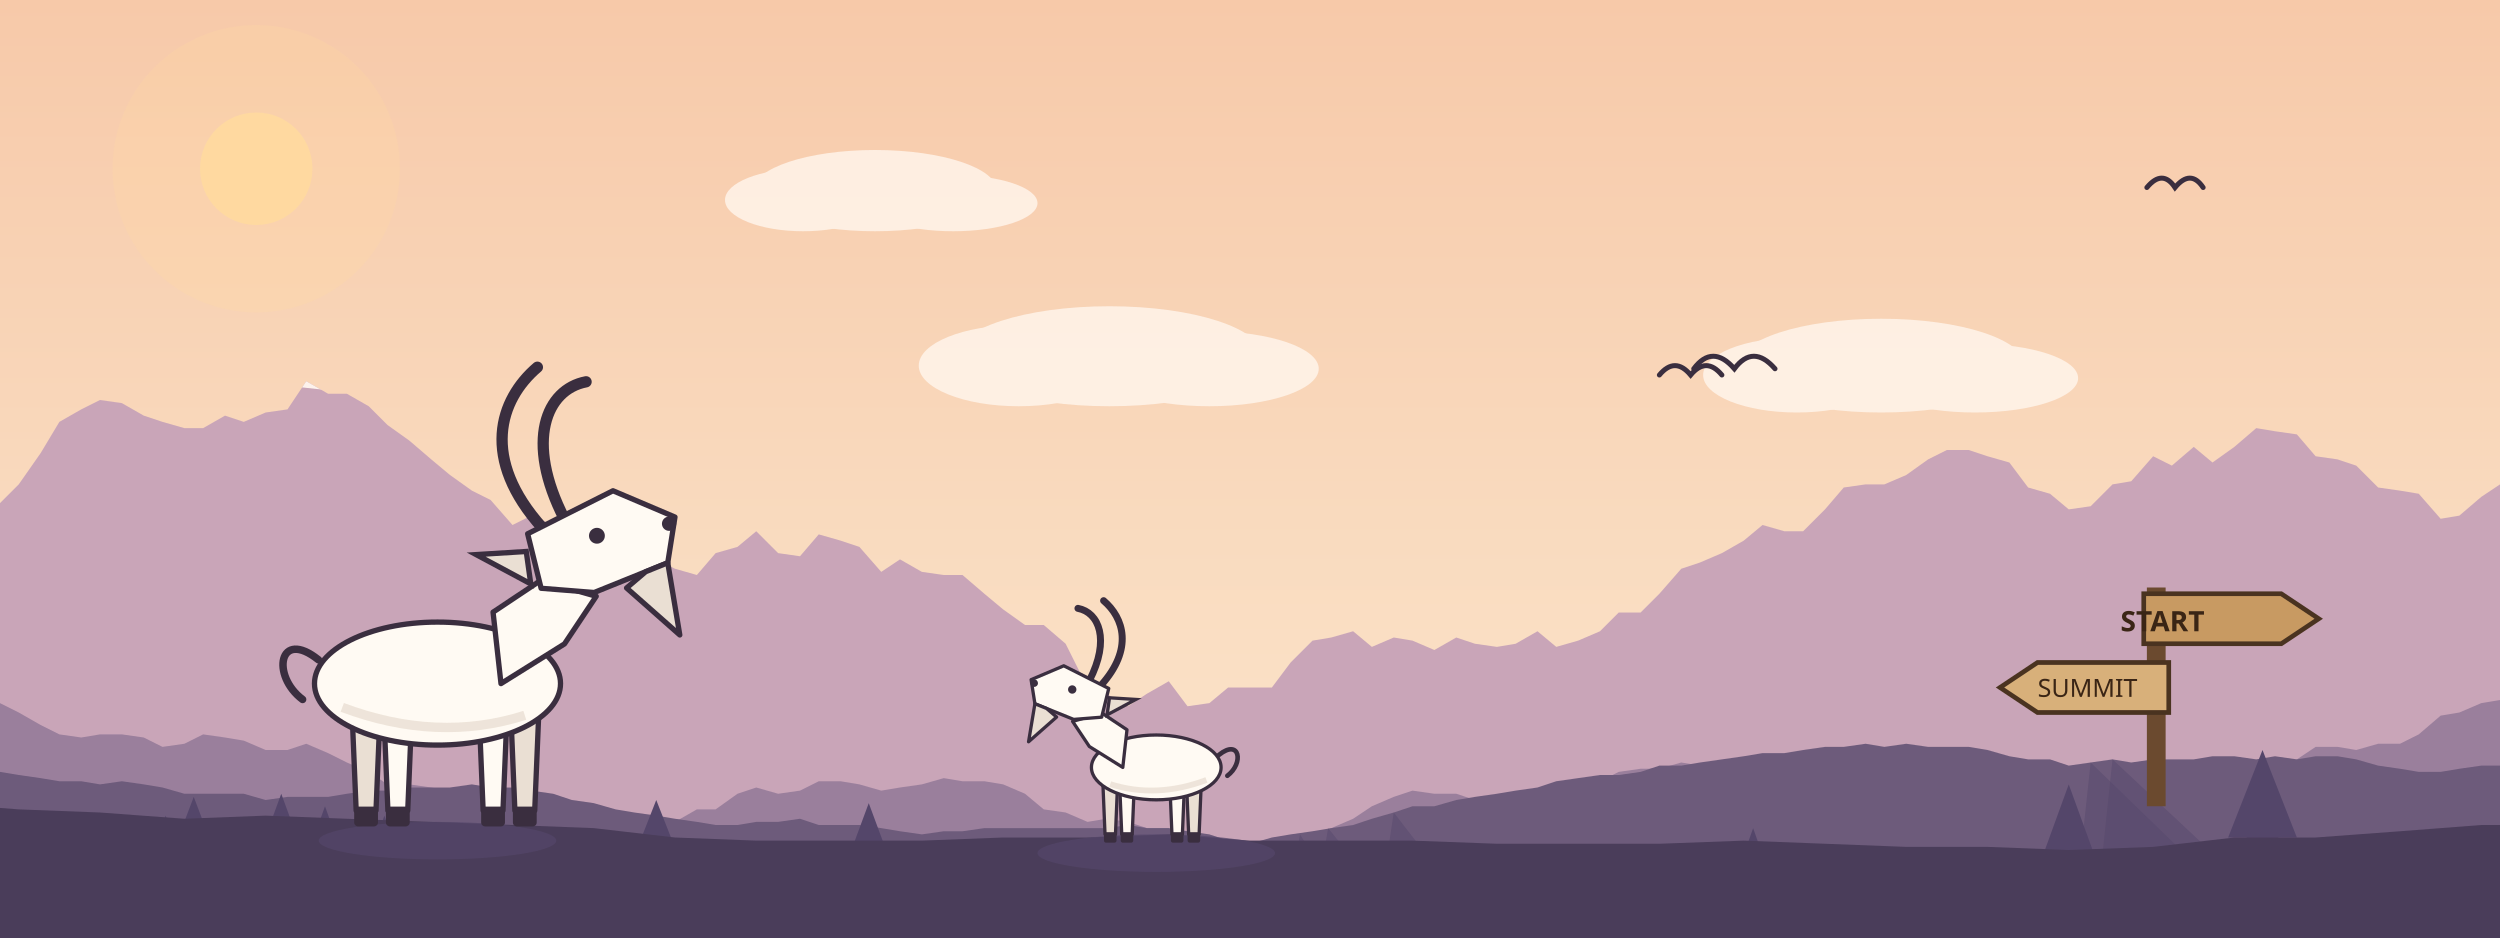
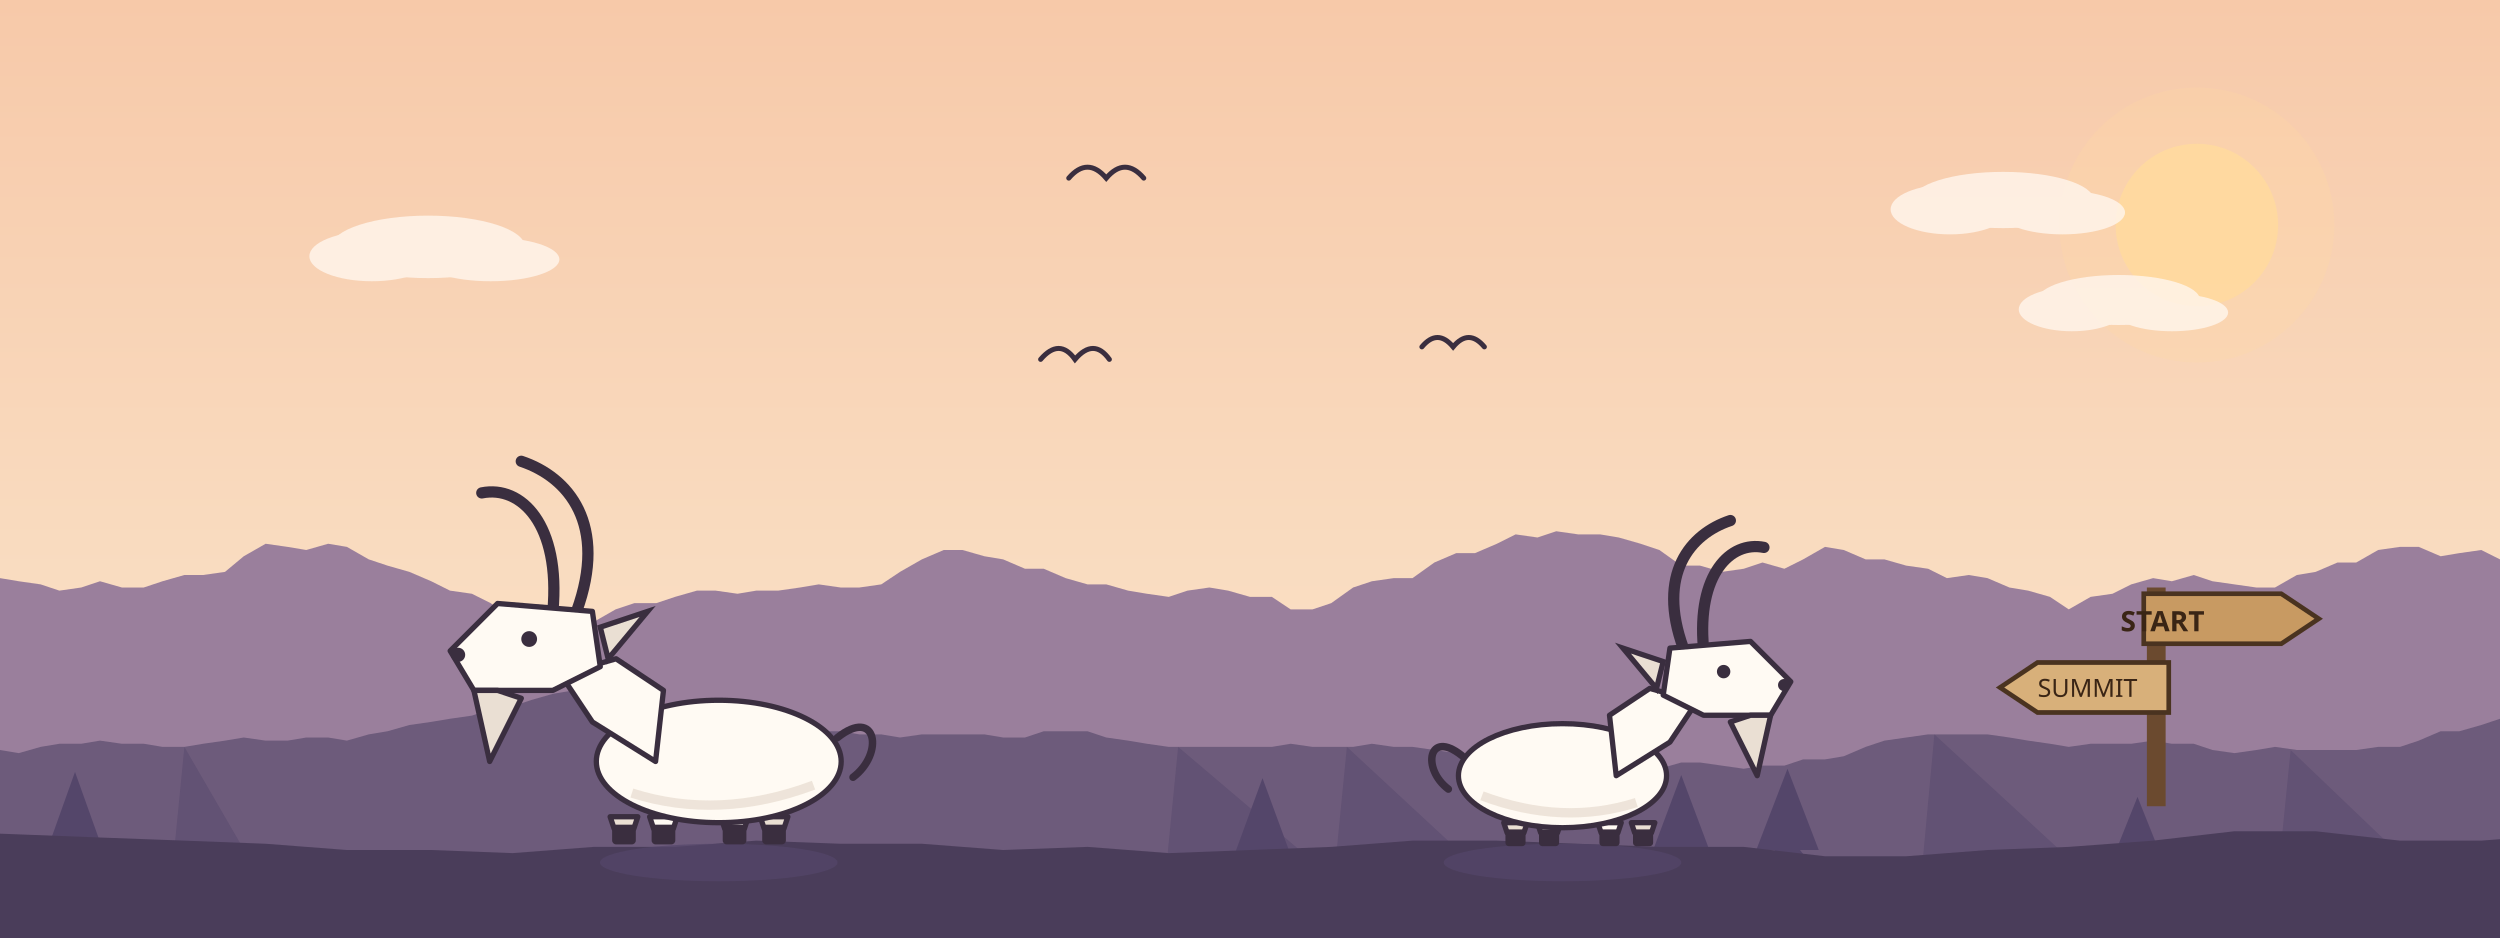
- <svg xmlns="http://www.w3.org/2000/svg" viewBox="0 0 800 300" role="img" aria-labelledby="t146">
+ <svg xmlns="http://www.w3.org/2000/svg" viewBox="0 0 800 300" role="img" aria-labelledby="t148">
  <defs>
-     <linearGradient id="g146" x1="0" y1="0" x2="0" y2="1">
+     <linearGradient id="g148" x1="0" y1="0" x2="0" y2="1">
      <stop offset="0" stop-color="#f7c9a9" />
      <stop offset="1" stop-color="#fbe8cf" />
    </linearGradient>
  </defs>
-   <rect width="800" height="300" fill="url(#g146)" />
-   <circle cx="82" cy="54" r="18" fill="#ffd9a0" opacity=".95" />
-   <circle cx="82" cy="54" r="46" fill="#ffd9a0" opacity=".22" />
+   <rect width="800" height="300" fill="url(#g148)" />
+   <circle cx="703" cy="72" r="26" fill="#ffd9a0" opacity=".95" />
+   <circle cx="703" cy="72" r="44" fill="#ffd9a0" opacity=".22" />
  <g fill="#fff6ee" opacity="0.8">
-     <ellipse cx="355" cy="114" rx="49" ry="16" />
-     <ellipse cx="326" cy="117" rx="32" ry="13" />
-     <ellipse cx="387" cy="118" rx="35" ry="12" />
+     <ellipse cx="641" cy="64" rx="29" ry="9" />
+     <ellipse cx="624" cy="67" rx="19" ry="8" />
+     <ellipse cx="660" cy="68" rx="20" ry="7" />
  </g>
  <g fill="#fff6ee" opacity="0.8">
-     <ellipse cx="280" cy="61" rx="39" ry="13" />
-     <ellipse cx="257" cy="64" rx="25" ry="10" />
-     <ellipse cx="305" cy="65" rx="27" ry="9" />
+     <ellipse cx="137" cy="79" rx="31" ry="10" />
+     <ellipse cx="119" cy="82" rx="20" ry="8" />
+     <ellipse cx="157" cy="83" rx="22" ry="7" />
  </g>
  <g fill="#fff6ee" opacity="0.8">
-     <ellipse cx="602" cy="117" rx="46" ry="15" />
-     <ellipse cx="575" cy="120" rx="30" ry="12" />
-     <ellipse cx="632" cy="121" rx="33" ry="11" />
+     <ellipse cx="678" cy="96" rx="26" ry="8" />
+     <ellipse cx="663" cy="99" rx="17" ry="7" />
+     <ellipse cx="695" cy="100" rx="18" ry="6" />
  </g>
-   <path d="M531,120 q5,-6 10,0 q5,-6 10,0" fill="none" stroke="#3a2e3f" stroke-width="1.6" stroke-linecap="round" />
-   <path d="M542,118 q6,-8 13,0 q6,-8 13,0" fill="none" stroke="#3a2e3f" stroke-width="1.6" stroke-linecap="round" />
-   <path d="M687,60 q5,-6 9,0 q5,-6 9,0" fill="none" stroke="#3a2e3f" stroke-width="1.6" stroke-linecap="round" />
-   <path d="M-20,156 L-13,162 L-7,159 L-0,161 L6,155 L13,145 L19,135 L26,131 L32,128 L39,129 L46,133 L52,135 L59,137 L65,137 L72,133 L78,135 L85,132 L92,131 L98,122 L105,126 L111,126 L118,130 L124,136 L131,141 L138,147 L144,152 L151,157 L157,160 L164,168 L170,165 L177,168 L183,177 L190,176 L197,178 L203,180 L210,179 L216,182 L223,184 L229,177 L236,175 L242,170 L249,177 L256,178 L262,171 L269,173 L275,175 L282,183 L288,179 L295,183 L302,184 L308,184 L315,190 L321,195 L328,200 L334,200 L341,206 L348,220 L354,222 L361,226 L367,222 L374,218 L380,226 L387,225 L393,220 L400,220 L407,220 L413,212 L420,205 L426,204 L433,202 L439,207 L446,204 L452,205 L459,208 L466,204 L472,206 L479,207 L485,206 L492,202 L498,207 L505,205 L512,202 L518,196 L525,196 L531,190 L538,182 L544,180 L551,177 L558,173 L564,168 L571,170 L577,170 L584,163 L590,156 L597,155 L603,155 L610,152 L617,147 L623,144 L630,144 L636,146 L643,148 L649,156 L656,158 L662,163 L669,162 L676,155 L682,154 L689,146 L695,149 L702,143 L708,148 L715,143 L722,137 L728,138 L735,139 L741,146 L748,147 L754,149 L761,156 L768,157 L774,158 L781,166 L787,165 L794,159 L800,155 L807,161 L813,167 L820,174 L820,305 L-20,305 Z" fill="#c9a5b8" />
-   <clipPath id="c146118">
-     <path d="M-20,-5 L820,-5 L826,110 L808,123 L790,125 L772,114 L754,116 L736,123 L718,119 L700,117 L682,120 L664,126 L646,125 L628,117 L610,110 L592,126 L574,121 L556,119 L538,114 L520,117 L502,125 L484,114 L466,120 L448,126 L430,110 L412,109 L394,125 L376,115 L358,109 L340,121 L322,112 L304,126 L286,110 L268,120 L250,115 L232,127 L214,122 L196,119 L178,114 L160,112 L142,127 L124,120 L106,125 L88,123 L70,112 L52,126 L34,115 L16,110 L-2,125 L-20,122 Z" />
+   <path d="M333,115 q6,-7 11,0 q6,-7 11,0" fill="none" stroke="#3a2e3f" stroke-width="1.6" stroke-linecap="round" />
+   <path d="M455,111 q5,-6 10,0 q5,-6 10,0" fill="none" stroke="#3a2e3f" stroke-width="1.6" stroke-linecap="round" />
+   <path d="M342,57 q6,-7 12,0 q6,-7 12,0" fill="none" stroke="#3a2e3f" stroke-width="1.6" stroke-linecap="round" />
+   <path d="M-20,196 L-13,198 L-7,198 L-0,198 L6,192 L13,192 L19,191 L26,197 L32,201 L39,208 L46,209 L52,212 L59,220 L65,226 L72,235 L78,243 L85,247 L92,245 L98,248 L105,254 L111,263 L118,268 L124,271 L131,274 L138,276 L144,284 L151,285 L157,289 L164,286 L170,279 L177,276 L183,275 L190,280 L197,282 L203,289 L210,286 L216,289 L223,288 L229,288 L236,293 L242,298 L249,295 L256,301 L262,293 L269,290 L275,293 L282,287 L288,281 L295,279 L302,275 L308,278 L315,275 L321,270 L328,270 L334,271 L341,280 L348,285 L354,288 L361,284 L367,289 L374,286 L380,284 L387,290 L393,282 L400,282 L407,282 L413,285 L420,283 L426,285 L433,284 L439,285 L446,286 L452,282 L459,288 L466,286 L472,293 L479,294 L485,291 L492,294 L498,291 L505,292 L512,295 L518,297 L525,294 L531,299 L538,295 L544,295 L551,292 L558,293 L564,291 L571,286 L577,288 L584,281 L590,275 L597,268 L603,265 L610,253 L617,251 L623,249 L630,238 L636,234 L643,232 L649,237 L656,233 L662,234 L669,225 L676,221 L682,214 L689,213 L695,210 L702,211 L708,209 L715,205 L722,204 L728,196 L735,199 L741,197 L748,200 L754,204 L761,209 L768,206 L774,208 L781,202 L787,201 L794,198 L800,188 L807,185 L813,181 L820,184 L820,305 L-20,305 Z" fill="#c9a5b8" />
+   <clipPath id="c148118">
+     <path d="M-20,-5 L820,-5 L826,112 L808,121 L790,111 L772,112 L754,125 L736,126 L718,110 L700,114 L682,109 L664,117 L646,116 L628,114 L610,112 L592,111 L574,117 L556,123 L538,114 L520,109 L502,111 L484,119 L466,113 L448,112 L430,124 L412,125 L394,117 L376,125 L358,109 L340,111 L322,109 L304,116 L286,127 L268,120 L250,117 L232,121 L214,115 L196,122 L178,117 L160,117 L142,114 L124,126 L106,126 L88,114 L70,125 L52,116 L34,113 L16,125 L-2,121 L-20,113 Z" />
  </clipPath>
-   <path d="M-20,156 L-13,162 L-7,159 L-0,161 L6,155 L13,145 L19,135 L26,131 L32,128 L39,129 L46,133 L52,135 L59,137 L65,137 L72,133 L78,135 L85,132 L92,131 L98,122 L105,126 L111,126 L118,130 L124,136 L131,141 L138,147 L144,152 L151,157 L157,160 L164,168 L170,165 L177,168 L183,177 L190,176 L197,178 L203,180 L210,179 L216,182 L223,184 L229,177 L236,175 L242,170 L249,177 L256,178 L262,171 L269,173 L275,175 L282,183 L288,179 L295,183 L302,184 L308,184 L315,190 L321,195 L328,200 L334,200 L341,206 L348,220 L354,222 L361,226 L367,222 L374,218 L380,226 L387,225 L393,220 L400,220 L407,220 L413,212 L420,205 L426,204 L433,202 L439,207 L446,204 L452,205 L459,208 L466,204 L472,206 L479,207 L485,206 L492,202 L498,207 L505,205 L512,202 L518,196 L525,196 L531,190 L538,182 L544,180 L551,177 L558,173 L564,168 L571,170 L577,170 L584,163 L590,156 L597,155 L603,155 L610,152 L617,147 L623,144 L630,144 L636,146 L643,148 L649,156 L656,158 L662,163 L669,162 L676,155 L682,154 L689,146 L695,149 L702,143 L708,148 L715,143 L722,137 L728,138 L735,139 L741,146 L748,147 L754,149 L761,156 L768,157 L774,158 L781,166 L787,165 L794,159 L800,155 L807,161 L813,167 L820,174 L820,305 L-20,305 Z" fill="#fff6ee" clip-path="url(#c146118)" opacity=".96" />
-   <path d="M-20,224 L-13,225 L-7,223 L-0,225 L6,228 L13,232 L19,235 L26,236 L32,235 L39,235 L46,236 L52,239 L59,238 L65,235 L72,236 L78,237 L85,240 L92,240 L98,238 L105,241 L111,244 L118,247 L124,251 L131,251 L138,252 L144,253 L151,252 L157,255 L164,255 L170,258 L177,259 L183,262 L190,264 L197,265 L203,264 L210,263 L216,263 L223,259 L229,259 L236,254 L242,252 L249,254 L256,253 L262,250 L269,250 L275,251 L282,253 L288,252 L295,251 L302,249 L308,250 L315,250 L321,251 L328,254 L334,259 L341,260 L348,263 L354,262 L361,263 L367,265 L374,265 L380,270 L387,272 L393,275 L400,275 L407,274 L413,271 L420,267 L426,265 L433,262 L439,258 L446,255 L452,253 L459,254 L466,254 L472,256 L479,255 L485,256 L492,258 L498,257 L505,254 L512,250 L518,247 L525,246 L531,246 L538,244 L544,245 L551,245 L558,245 L564,244 L571,246 L577,248 L584,248 L590,249 L597,253 L603,254 L610,253 L617,253 L623,255 L630,254 L636,257 L643,256 L649,254 L656,252 L662,253 L669,257 L676,257 L682,257 L689,257 L695,255 L702,251 L708,250 L715,251 L722,250 L728,248 L735,243 L741,239 L748,239 L754,240 L761,238 L768,238 L774,235 L781,229 L787,228 L794,225 L800,224 L807,221 L813,220 L820,220 L820,305 L-20,305 Z" fill="#9a7f9c" />
-   <clipPath id="c146155">
-     <path d="M-20,-5 L820,-5 L826,162 L808,163 L790,156 L772,155 L754,160 L736,157 L718,162 L700,158 L682,161 L664,160 L646,149 L628,154 L610,156 L592,154 L574,151 L556,162 L538,150 L520,151 L502,156 L484,153 L466,163 L448,163 L430,160 L412,159 L394,156 L376,162 L358,148 L340,151 L322,146 L304,151 L286,154 L268,156 L250,156 L232,151 L214,154 L196,162 L178,158 L160,161 L142,153 L124,158 L106,157 L88,155 L70,160 L52,146 L34,147 L16,159 L-2,161 L-20,147 Z" />
+   <path d="M-20,196 L-13,198 L-7,198 L-0,198 L6,192 L13,192 L19,191 L26,197 L32,201 L39,208 L46,209 L52,212 L59,220 L65,226 L72,235 L78,243 L85,247 L92,245 L98,248 L105,254 L111,263 L118,268 L124,271 L131,274 L138,276 L144,284 L151,285 L157,289 L164,286 L170,279 L177,276 L183,275 L190,280 L197,282 L203,289 L210,286 L216,289 L223,288 L229,288 L236,293 L242,298 L249,295 L256,301 L262,293 L269,290 L275,293 L282,287 L288,281 L295,279 L302,275 L308,278 L315,275 L321,270 L328,270 L334,271 L341,280 L348,285 L354,288 L361,284 L367,289 L374,286 L380,284 L387,290 L393,282 L400,282 L407,282 L413,285 L420,283 L426,285 L433,284 L439,285 L446,286 L452,282 L459,288 L466,286 L472,293 L479,294 L485,291 L492,294 L498,291 L505,292 L512,295 L518,297 L525,294 L531,299 L538,295 L544,295 L551,292 L558,293 L564,291 L571,286 L577,288 L584,281 L590,275 L597,268 L603,265 L610,253 L617,251 L623,249 L630,238 L636,234 L643,232 L649,237 L656,233 L662,234 L669,225 L676,221 L682,214 L689,213 L695,210 L702,211 L708,209 L715,205 L722,204 L728,196 L735,199 L741,197 L748,200 L754,204 L761,209 L768,206 L774,208 L781,202 L787,201 L794,198 L800,188 L807,185 L813,181 L820,184 L820,305 L-20,305 Z" fill="#fff6ee" clip-path="url(#c148118)" opacity=".96" />
+   <path d="M-20,187 L-13,186 L-7,187 L-0,185 L6,186 L13,187 L19,189 L26,188 L32,186 L39,188 L46,188 L52,186 L59,184 L65,184 L72,183 L78,178 L85,174 L92,175 L98,176 L105,174 L111,175 L118,179 L124,181 L131,183 L138,186 L144,189 L151,190 L157,193 L164,198 L170,200 L177,201 L183,201 L190,199 L197,195 L203,193 L210,193 L216,191 L223,189 L229,189 L236,190 L242,189 L249,189 L256,188 L262,187 L269,188 L275,188 L282,187 L288,183 L295,179 L302,176 L308,176 L315,178 L321,179 L328,182 L334,182 L341,185 L348,187 L354,187 L361,189 L367,190 L374,191 L380,189 L387,188 L393,189 L400,191 L407,191 L413,195 L420,195 L426,193 L433,188 L439,186 L446,185 L452,185 L459,180 L466,177 L472,177 L479,174 L485,171 L492,172 L498,170 L505,171 L512,171 L518,172 L525,174 L531,176 L538,181 L544,181 L551,183 L558,182 L564,180 L571,182 L577,179 L584,175 L590,176 L597,179 L603,179 L610,181 L617,182 L623,185 L630,184 L636,185 L643,188 L649,189 L656,191 L662,195 L669,191 L676,190 L682,187 L689,185 L695,186 L702,184 L708,186 L715,187 L722,188 L728,188 L735,184 L741,183 L748,180 L754,180 L761,176 L768,175 L774,175 L781,178 L787,177 L794,176 L800,179 L807,181 L813,181 L820,181 L820,305 L-20,305 Z" fill="#9a7f9c" />
+   <clipPath id="c148155">
+     <path d="M-20,-5 L820,-5 L826,159 L808,150 L790,148 L772,152 L754,148 L736,152 L718,150 L700,150 L682,153 L664,161 L646,160 L628,159 L610,152 L592,147 L574,158 L556,151 L538,163 L520,156 L502,150 L484,160 L466,151 L448,162 L430,162 L412,155 L394,155 L376,161 L358,153 L340,151 L322,157 L304,155 L286,159 L268,161 L250,164 L232,149 L214,159 L196,157 L178,164 L160,157 L142,154 L124,149 L106,150 L88,152 L70,147 L52,163 L34,157 L16,160 L-2,156 L-20,149 Z" />
  </clipPath>
-   <path d="M-20,224 L-13,225 L-7,223 L-0,225 L6,228 L13,232 L19,235 L26,236 L32,235 L39,235 L46,236 L52,239 L59,238 L65,235 L72,236 L78,237 L85,240 L92,240 L98,238 L105,241 L111,244 L118,247 L124,251 L131,251 L138,252 L144,253 L151,252 L157,255 L164,255 L170,258 L177,259 L183,262 L190,264 L197,265 L203,264 L210,263 L216,263 L223,259 L229,259 L236,254 L242,252 L249,254 L256,253 L262,250 L269,250 L275,251 L282,253 L288,252 L295,251 L302,249 L308,250 L315,250 L321,251 L328,254 L334,259 L341,260 L348,263 L354,262 L361,263 L367,265 L374,265 L380,270 L387,272 L393,275 L400,275 L407,274 L413,271 L420,267 L426,265 L433,262 L439,258 L446,255 L452,253 L459,254 L466,254 L472,256 L479,255 L485,256 L492,258 L498,257 L505,254 L512,250 L518,247 L525,246 L531,246 L538,244 L544,245 L551,245 L558,245 L564,244 L571,246 L577,248 L584,248 L590,249 L597,253 L603,254 L610,253 L617,253 L623,255 L630,254 L636,257 L643,256 L649,254 L656,252 L662,253 L669,257 L676,257 L682,257 L689,257 L695,255 L702,251 L708,250 L715,251 L722,250 L728,248 L735,243 L741,239 L748,239 L754,240 L761,238 L768,238 L774,235 L781,229 L787,228 L794,225 L800,224 L807,221 L813,220 L820,220 L820,305 L-20,305 Z" fill="#fff6ee" clip-path="url(#c146155)" opacity=".96" />
-   <path d="M-20,245 L-13,245 L-7,246 L-0,247 L6,248 L13,249 L19,250 L26,250 L32,251 L39,250 L46,251 L52,252 L59,254 L65,254 L72,254 L78,254 L85,256 L92,255 L98,255 L105,255 L111,254 L118,253 L124,253 L131,252 L138,252 L144,252 L151,251 L157,252 L164,252 L170,253 L177,254 L183,256 L190,257 L197,259 L203,260 L210,261 L216,262 L223,263 L229,264 L236,264 L242,263 L249,263 L256,262 L262,264 L269,264 L275,264 L282,265 L288,266 L295,267 L302,266 L308,266 L315,265 L321,265 L328,265 L334,265 L341,265 L348,265 L354,265 L361,264 L367,265 L374,265 L380,266 L387,267 L393,269 L400,270 L407,268 L413,267 L420,266 L426,265 L433,264 L439,262 L446,260 L452,258 L459,258 L466,256 L472,255 L479,254 L485,253 L492,252 L498,250 L505,249 L512,248 L518,248 L525,247 L531,245 L538,245 L544,244 L551,243 L558,242 L564,241 L571,241 L577,240 L584,239 L590,239 L597,238 L603,239 L610,238 L617,239 L623,239 L630,239 L636,240 L643,242 L649,243 L656,243 L662,245 L669,244 L676,243 L682,244 L689,243 L695,243 L702,243 L708,242 L715,242 L722,243 L728,242 L735,243 L741,242 L748,242 L754,243 L761,245 L768,246 L774,247 L781,247 L787,246 L794,245 L800,245 L807,245 L813,244 L820,244 L820,305 L-20,305 Z" fill="#6d5b7b" />
-   <clipPath id="c146205">
-     <path d="M-20,-5 L820,-5 L826,211 L808,207 L790,201 L772,213 L754,210 L736,207 L718,196 L700,206 L682,201 L664,214 L646,199 L628,212 L610,201 L592,210 L574,200 L556,211 L538,212 L520,213 L502,208 L484,200 L466,212 L448,200 L430,209 L412,203 L394,205 L376,206 L358,200 L340,199 L322,211 L304,199 L286,197 L268,208 L250,201 L232,200 L214,199 L196,209 L178,205 L160,207 L142,211 L124,197 L106,208 L88,200 L70,213 L52,203 L34,197 L16,209 L-2,212 L-20,207 Z" />
+   <path d="M-20,187 L-13,186 L-7,187 L-0,185 L6,186 L13,187 L19,189 L26,188 L32,186 L39,188 L46,188 L52,186 L59,184 L65,184 L72,183 L78,178 L85,174 L92,175 L98,176 L105,174 L111,175 L118,179 L124,181 L131,183 L138,186 L144,189 L151,190 L157,193 L164,198 L170,200 L177,201 L183,201 L190,199 L197,195 L203,193 L210,193 L216,191 L223,189 L229,189 L236,190 L242,189 L249,189 L256,188 L262,187 L269,188 L275,188 L282,187 L288,183 L295,179 L302,176 L308,176 L315,178 L321,179 L328,182 L334,182 L341,185 L348,187 L354,187 L361,189 L367,190 L374,191 L380,189 L387,188 L393,189 L400,191 L407,191 L413,195 L420,195 L426,193 L433,188 L439,186 L446,185 L452,185 L459,180 L466,177 L472,177 L479,174 L485,171 L492,172 L498,170 L505,171 L512,171 L518,172 L525,174 L531,176 L538,181 L544,181 L551,183 L558,182 L564,180 L571,182 L577,179 L584,175 L590,176 L597,179 L603,179 L610,181 L617,182 L623,185 L630,184 L636,185 L643,188 L649,189 L656,191 L662,195 L669,191 L676,190 L682,187 L689,185 L695,186 L702,184 L708,186 L715,187 L722,188 L728,188 L735,184 L741,183 L748,180 L754,180 L761,176 L768,175 L774,175 L781,178 L787,177 L794,176 L800,179 L807,181 L813,181 L820,181 L820,305 L-20,305 Z" fill="#fff6ee" clip-path="url(#c148155)" opacity=".96" />
+   <path d="M-20,241 L-13,241 L-7,241 L-0,240 L6,241 L13,239 L19,238 L26,238 L32,237 L39,238 L46,238 L52,239 L59,239 L65,238 L72,237 L78,236 L85,237 L92,237 L98,236 L105,236 L111,237 L118,235 L124,234 L131,232 L138,231 L144,230 L151,229 L157,227 L164,226 L170,224 L177,222 L183,221 L190,219 L197,221 L203,224 L210,225 L216,226 L223,227 L229,229 L236,230 L242,232 L249,232 L256,234 L262,234 L269,234 L275,235 L282,235 L288,236 L295,235 L302,235 L308,235 L315,235 L321,236 L328,236 L334,234 L341,234 L348,234 L354,236 L361,237 L367,238 L374,239 L380,239 L387,239 L393,239 L400,239 L407,239 L413,238 L420,239 L426,239 L433,239 L439,238 L446,239 L452,239 L459,240 L466,241 L472,242 L479,245 L485,246 L492,247 L498,247 L505,247 L512,246 L518,246 L525,246 L531,246 L538,244 L544,244 L551,245 L558,246 L564,245 L571,245 L577,243 L584,243 L590,242 L597,239 L603,237 L610,236 L617,235 L623,235 L630,235 L636,235 L643,236 L649,237 L656,238 L662,239 L669,238 L676,238 L682,238 L689,237 L695,238 L702,238 L708,240 L715,241 L722,240 L728,239 L735,240 L741,240 L748,240 L754,240 L761,239 L768,239 L774,237 L781,234 L787,234 L794,232 L800,230 L807,229 L813,229 L820,229 L820,305 L-20,305 Z" fill="#6d5b7b" />
+   <clipPath id="c148205">
+     <path d="M-20,-5 L820,-5 L826,211 L808,202 L790,207 L772,200 L754,197 L736,202 L718,205 L700,206 L682,204 L664,213 L646,212 L628,211 L610,209 L592,208 L574,212 L556,205 L538,206 L520,211 L502,213 L484,207 L466,209 L448,204 L430,212 L412,212 L394,208 L376,210 L358,198 L340,200 L322,213 L304,196 L286,201 L268,213 L250,197 L232,214 L214,203 L196,210 L178,202 L160,204 L142,210 L124,210 L106,210 L88,200 L70,202 L52,198 L34,213 L16,210 L-2,206 L-20,204 Z" />
  </clipPath>
-   <path d="M-20,245 L-13,245 L-7,246 L-0,247 L6,248 L13,249 L19,250 L26,250 L32,251 L39,250 L46,251 L52,252 L59,254 L65,254 L72,254 L78,254 L85,256 L92,255 L98,255 L105,255 L111,254 L118,253 L124,253 L131,252 L138,252 L144,252 L151,251 L157,252 L164,252 L170,253 L177,254 L183,256 L190,257 L197,259 L203,260 L210,261 L216,262 L223,263 L229,264 L236,264 L242,263 L249,263 L256,262 L262,264 L269,264 L275,264 L282,265 L288,266 L295,267 L302,266 L308,266 L315,265 L321,265 L328,265 L334,265 L341,265 L348,265 L354,265 L361,264 L367,265 L374,265 L380,266 L387,267 L393,269 L400,270 L407,268 L413,267 L420,266 L426,265 L433,264 L439,262 L446,260 L452,258 L459,258 L466,256 L472,255 L479,254 L485,253 L492,252 L498,250 L505,249 L512,248 L518,248 L525,247 L531,245 L538,245 L544,244 L551,243 L558,242 L564,241 L571,241 L577,240 L584,239 L590,239 L597,238 L603,239 L610,238 L617,239 L623,239 L630,239 L636,240 L643,242 L649,243 L656,243 L662,245 L669,244 L676,243 L682,244 L689,243 L695,243 L702,243 L708,242 L715,242 L722,243 L728,242 L735,243 L741,242 L748,242 L754,243 L761,245 L768,246 L774,247 L781,247 L787,246 L794,245 L800,245 L807,245 L813,244 L820,244 L820,305 L-20,305 Z" fill="#fff6ee" clip-path="url(#c146205)" opacity=".96" />
-   <polygon points="676,243 739,302 670,300" fill="#54466a" opacity=".45" />
-   <polygon points="669,244 733,306 663,300" fill="#54466a" opacity=".45" />
-   <polygon points="416,267 451,323 410,300" fill="#54466a" opacity=".45" />
-   <polygon points="425,265 471,322 419,300" fill="#54466a" opacity=".45" />
-   <polygon points="446,260 497,326 440,300" fill="#54466a" opacity=".45" />
-   <polygon points="278,257 268,284 273,284 264,296 292,296 283,284 288,284" fill="#54466a" />
-   <polygon points="210,256 199,284 205,284 196,296 224,296 215,284 221,284" fill="#54466a" />
-   <polygon points="662,251 654,273 658,273 651,281.476 673,281.476 666,273 670,273" fill="#54466a" />
-   <polygon points="62,255 51,284 57,284 48,296 76,296 67,284 73,284" fill="#54466a" />
-   <polygon points="561,265 555,282 558,282 552,289.567 570,289.567 564,282 567,282" fill="#54466a" />
-   <polygon points="123,261 114,286 119,286 111,296 135,296 127,286 132,286" fill="#54466a" />
-   <polygon points="53,261 44,286 49,286 41,296 65,296 57,286 62,286" fill="#54466a" />
-   <polygon points="731,269 724,287 728,287 722,294.47 740,294.47 734,287 738,287" fill="#54466a" />
-   <polygon points="724,240 713,268 719,268 710,279.424 738,279.424 729,268 735,268" fill="#54466a" />
-   <polygon points="90,254 79,284 85,284 75,296 105,296 95,284 101,284" fill="#54466a" />
-   <polygon points="104,258 95,283 100,283 91,293.7 117,293.7 108,283 113,283" fill="#54466a" />
-   <path d="M-20,257 L6,259 L32,260 L59,262 L85,261 L111,262 L138,263 L164,264 L190,265 L216,268 L242,269 L269,269 L295,269 L321,268 L348,268 L374,267 L400,269 L426,269 L452,269 L479,270 L505,270 L531,270 L558,269 L584,270 L610,271 L636,271 L662,272 L689,271 L715,268 L741,268 L768,266 L794,264 L820,264 L820,305 L-20,305 Z" fill="#4a3d5a" />
-   <ellipse cx="140" cy="269" rx="38" ry="6" fill="#54466a" opacity=".7" />
-   <g transform="translate(140 267) rotate(0) scale(1.269783 1.269783)">
-     <polygon points="-21.5,-30 -14.5,-30 -15.5,-6 -20.5,-6" fill="#eadfd3" stroke="#3a2e3f" stroke-width="1.34" stroke-linejoin="round" />
-     <rect x="-21.0" y="-7" width="6" height="5" rx="1" fill="#3a2e3f" />
-     <polygon points="-13.5,-30 -6.5,-30 -7.5,-6 -12.5,-6" fill="#fffaf3" stroke="#3a2e3f" stroke-width="1.34" stroke-linejoin="round" />
-     <rect x="-13.0" y="-7" width="6" height="5" rx="1" fill="#3a2e3f" />
-     <polygon points="10.5,-30 17.5,-30 16.5,-6 11.5,-6" fill="#fffaf3" stroke="#3a2e3f" stroke-width="1.34" stroke-linejoin="round" />
-     <rect x="11.0" y="-7" width="6" height="5" rx="1" fill="#3a2e3f" />
-     <polygon points="18.5,-30 25.5,-30 24.5,-6 19.5,-6" fill="#eadfd3" stroke="#3a2e3f" stroke-width="1.34" stroke-linejoin="round" />
-     <rect x="19.0" y="-7" width="6" height="5" rx="1" fill="#3a2e3f" />
-     <path d="M-30,-44 C-40,-52 -42,-40 -34,-34" fill="none" stroke="#3a2e3f" stroke-width="1.89" stroke-linecap="round" />
-     <ellipse cx="0" cy="-38" rx="31" ry="15.5" fill="#fffaf3" stroke="#3a2e3f" stroke-width="1.34" />
-     <path d="M-24,-32 Q0,-23 22,-30" fill="none" stroke="#eadfd3" stroke-width="2.36" opacity=".8" />
-     <polygon points="16,-38 32,-48 40,-60 26,-64 14,-56" fill="#fffaf3" stroke="#3a2e3f" stroke-width="1.34" stroke-linejoin="round" />
-     <g transform="rotate(-22 28 -52) translate(34 -68)">
-       <path d="M2,-8 C-6,-30 4,-42 16,-46" fill="none" stroke="#3a2e3f" stroke-width="2.84" stroke-linecap="round" />
-       <path d="M8,-8 C6,-30 16,-40 26,-38" fill="none" stroke="#3a2e3f" stroke-width="2.84" stroke-linecap="round" />
-       <polygon points="-4,-4 -16,-8 -6,4" fill="#eadfd3" stroke="#3a2e3f" stroke-width="1.34" />
-       <polygon points="-2,-8 22,-10 34,2 28,12 8,12 -4,6" fill="#fffaf3" stroke="#3a2e3f" stroke-width="1.34" stroke-linejoin="round" />
-       <polygon points="22,12 28,12 24,30 16,14" fill="#eadfd3" stroke="#3a2e3f" stroke-width="1.34" stroke-linejoin="round" />
+   <path d="M-20,241 L-13,241 L-7,241 L-0,240 L6,241 L13,239 L19,238 L26,238 L32,237 L39,238 L46,238 L52,239 L59,239 L65,238 L72,237 L78,236 L85,237 L92,237 L98,236 L105,236 L111,237 L118,235 L124,234 L131,232 L138,231 L144,230 L151,229 L157,227 L164,226 L170,224 L177,222 L183,221 L190,219 L197,221 L203,224 L210,225 L216,226 L223,227 L229,229 L236,230 L242,232 L249,232 L256,234 L262,234 L269,234 L275,235 L282,235 L288,236 L295,235 L302,235 L308,235 L315,235 L321,236 L328,236 L334,234 L341,234 L348,234 L354,236 L361,237 L367,238 L374,239 L380,239 L387,239 L393,239 L400,239 L407,239 L413,238 L420,239 L426,239 L433,239 L439,238 L446,239 L452,239 L459,240 L466,241 L472,242 L479,245 L485,246 L492,247 L498,247 L505,247 L512,246 L518,246 L525,246 L531,246 L538,244 L544,244 L551,245 L558,246 L564,245 L571,245 L577,243 L584,243 L590,242 L597,239 L603,237 L610,236 L617,235 L623,235 L630,235 L636,235 L643,236 L649,237 L656,238 L662,239 L669,238 L676,238 L682,238 L689,237 L695,238 L702,238 L708,240 L715,241 L722,240 L728,239 L735,240 L741,240 L748,240 L754,240 L761,239 L768,239 L774,237 L781,234 L787,234 L794,232 L800,230 L807,229 L813,229 L820,229 L820,305 L-20,305 Z" fill="#fff6ee" clip-path="url(#c148205)" opacity=".96" />
+   <polygon points="431,239 500,303 425,300" fill="#54466a" opacity=".45" />
+   <polygon points="377,239 430,284 371,300" fill="#54466a" opacity=".45" />
+   <polygon points="619,235 683,294 613,300" fill="#54466a" opacity=".45" />
+   <polygon points="733,240 802,306 727,300" fill="#54466a" opacity=".45" />
+   <polygon points="59,239 99,308 53,300" fill="#54466a" opacity=".45" />
+   <polygon points="538,248 529,272 534,272 526,282.457 550,282.457 542,272 547,272" fill="#54466a" />
+   <polygon points="684,255 676,275 681,275 674,283.515 694,283.515 687,275 692,275" fill="#54466a" />
+   <polygon points="572,246 562,272 568,272 559,283.649 585,283.649 576,272 582,272" fill="#54466a" />
+   <polygon points="404,249 393,279 399,279 389,291.662 419,291.662 409,279 415,279" fill="#54466a" />
+   <polygon points="24,247 14,275 19,275 10,286.576 38,286.576 29,275 34,275" fill="#54466a" />
+   <path d="M-20,266 L6,267 L32,268 L59,269 L85,270 L111,272 L138,272 L164,273 L190,271 L216,271 L242,269 L269,270 L295,270 L321,272 L348,271 L374,273 L400,272 L426,271 L452,269 L479,269 L505,270 L531,271 L558,271 L584,274 L610,274 L636,272 L662,271 L689,269 L715,266 L741,266 L768,269 L794,269 L820,267 L820,305 L-20,305 Z" fill="#4a3d5a" />
+   <ellipse cx="230" cy="276" rx="38" ry="6" fill="#54466a" opacity=".7" />
+   <g transform="translate(230 274) rotate(0) scale(-1.263819 1.263819)">
+     <polygon points="-17.5,-10 -10.5,-10 -11.5,-7 -16.5,-7" fill="#eadfd3" stroke="#3a2e3f" stroke-width="1.35" stroke-linejoin="round" />
+     <rect x="-17.0" y="-8" width="6" height="5" rx="1" fill="#3a2e3f" />
+     <polygon points="-7.5,-10 -0.5,-10 -1.5,-7 -6.5,-7" fill="#fffaf3" stroke="#3a2e3f" stroke-width="1.35" stroke-linejoin="round" />
+     <rect x="-7.0" y="-8" width="6" height="5" rx="1" fill="#3a2e3f" />
+     <polygon points="10.5,-10 17.5,-10 16.5,-7 11.5,-7" fill="#fffaf3" stroke="#3a2e3f" stroke-width="1.35" stroke-linejoin="round" />
+     <rect x="11.0" y="-8" width="6" height="5" rx="1" fill="#3a2e3f" />
+     <polygon points="20.5,-10 27.5,-10 26.5,-7 21.5,-7" fill="#eadfd3" stroke="#3a2e3f" stroke-width="1.35" stroke-linejoin="round" />
+     <rect x="21.0" y="-8" width="6" height="5" rx="1" fill="#3a2e3f" />
+     <path d="M-30,-30 C-40,-38 -42,-26 -34,-20" fill="none" stroke="#3a2e3f" stroke-width="1.90" stroke-linecap="round" />
+     <ellipse cx="0" cy="-24" rx="31" ry="15.5" fill="#fffaf3" stroke="#3a2e3f" stroke-width="1.35" />
+     <path d="M-24,-18 Q0,-9 22,-16" fill="none" stroke="#eadfd3" stroke-width="2.37" opacity=".8" />
+     <polygon points="16,-24 32,-34 40,-46 26,-50 14,-42" fill="#fffaf3" stroke="#3a2e3f" stroke-width="1.35" stroke-linejoin="round" />
+     <g transform="rotate(0 28 -38) translate(34 -54)">
+       <path d="M2,-8 C-6,-30 4,-42 16,-46" fill="none" stroke="#3a2e3f" stroke-width="2.85" stroke-linecap="round" />
+       <path d="M8,-8 C6,-30 16,-40 26,-38" fill="none" stroke="#3a2e3f" stroke-width="2.85" stroke-linecap="round" />
+       <polygon points="-4,-4 -16,-8 -6,4" fill="#eadfd3" stroke="#3a2e3f" stroke-width="1.35" />
+       <polygon points="-2,-8 22,-10 34,2 28,12 8,12 -4,6" fill="#fffaf3" stroke="#3a2e3f" stroke-width="1.35" stroke-linejoin="round" />
+       <polygon points="22,12 28,12 24,30 16,14" fill="#eadfd3" stroke="#3a2e3f" stroke-width="1.35" stroke-linejoin="round" />
      <circle cx="14" cy="-1" r="2" fill="#3a2e3f" />
      <circle cx="32" cy="3" r="1.8" fill="#3a2e3f" />
    </g>
  </g>
-   <ellipse cx="370" cy="273" rx="38" ry="6" fill="#54466a" opacity=".7" />
-   <g transform="translate(370 271) rotate(0) scale(-0.6691755 0.6691755)">
-     <polygon points="-21.5,-30 -14.5,-30 -15.5,-6 -20.5,-6" fill="#eadfd3" stroke="#3a2e3f" stroke-width="1.58" stroke-linejoin="round" />
-     <rect x="-21.0" y="-7" width="6" height="5" rx="1" fill="#3a2e3f" />
-     <polygon points="-13.5,-30 -6.5,-30 -7.5,-6 -12.5,-6" fill="#fffaf3" stroke="#3a2e3f" stroke-width="1.58" stroke-linejoin="round" />
-     <rect x="-13.0" y="-7" width="6" height="5" rx="1" fill="#3a2e3f" />
-     <polygon points="10.5,-30 17.5,-30 16.5,-6 11.5,-6" fill="#fffaf3" stroke="#3a2e3f" stroke-width="1.58" stroke-linejoin="round" />
-     <rect x="11.0" y="-7" width="6" height="5" rx="1" fill="#3a2e3f" />
-     <polygon points="18.5,-30 25.5,-30 24.5,-6 19.5,-6" fill="#eadfd3" stroke="#3a2e3f" stroke-width="1.58" stroke-linejoin="round" />
-     <rect x="19.0" y="-7" width="6" height="5" rx="1" fill="#3a2e3f" />
-     <path d="M-30,-44 C-40,-52 -42,-40 -34,-34" fill="none" stroke="#3a2e3f" stroke-width="2.22" stroke-linecap="round" />
-     <ellipse cx="0" cy="-38" rx="31" ry="15.5" fill="#fffaf3" stroke="#3a2e3f" stroke-width="1.58" />
-     <path d="M-24,-32 Q0,-23 22,-30" fill="none" stroke="#eadfd3" stroke-width="2.78" opacity=".8" />
-     <polygon points="16,-38 32,-48 40,-60 26,-64 14,-56" fill="#fffaf3" stroke="#3a2e3f" stroke-width="1.58" stroke-linejoin="round" />
-     <g transform="rotate(-22 28 -52) translate(34 -68)">
-       <path d="M2,-8 C-6,-30 4,-42 16,-46" fill="none" stroke="#3a2e3f" stroke-width="3.34" stroke-linecap="round" />
-       <path d="M8,-8 C6,-30 16,-40 26,-38" fill="none" stroke="#3a2e3f" stroke-width="3.34" stroke-linecap="round" />
+   <ellipse cx="500" cy="276" rx="38" ry="6" fill="#54466a" opacity=".7" />
+   <g transform="translate(500 274) rotate(0) scale(1.074246 1.074246)">
+     <polygon points="-17.5,-10 -10.5,-10 -11.5,-7 -16.5,-7" fill="#eadfd3" stroke="#3a2e3f" stroke-width="1.58" stroke-linejoin="round" />
+     <rect x="-17.0" y="-8" width="6" height="5" rx="1" fill="#3a2e3f" />
+     <polygon points="-7.5,-10 -0.5,-10 -1.5,-7 -6.5,-7" fill="#fffaf3" stroke="#3a2e3f" stroke-width="1.58" stroke-linejoin="round" />
+     <rect x="-7.0" y="-8" width="6" height="5" rx="1" fill="#3a2e3f" />
+     <polygon points="10.5,-10 17.5,-10 16.5,-7 11.5,-7" fill="#fffaf3" stroke="#3a2e3f" stroke-width="1.58" stroke-linejoin="round" />
+     <rect x="11.0" y="-8" width="6" height="5" rx="1" fill="#3a2e3f" />
+     <polygon points="20.5,-10 27.5,-10 26.5,-7 21.5,-7" fill="#eadfd3" stroke="#3a2e3f" stroke-width="1.58" stroke-linejoin="round" />
+     <rect x="21.0" y="-8" width="6" height="5" rx="1" fill="#3a2e3f" />
+     <path d="M-30,-30 C-40,-38 -42,-26 -34,-20" fill="none" stroke="#3a2e3f" stroke-width="2.23" stroke-linecap="round" />
+     <ellipse cx="0" cy="-24" rx="31" ry="15.5" fill="#fffaf3" stroke="#3a2e3f" stroke-width="1.58" />
+     <path d="M-24,-18 Q0,-9 22,-16" fill="none" stroke="#eadfd3" stroke-width="2.79" opacity=".8" />
+     <polygon points="16,-24 32,-34 40,-46 26,-50 14,-42" fill="#fffaf3" stroke="#3a2e3f" stroke-width="1.58" stroke-linejoin="round" />
+     <g transform="rotate(0 28 -38) translate(34 -54)">
+       <path d="M2,-8 C-6,-30 4,-42 16,-46" fill="none" stroke="#3a2e3f" stroke-width="3.35" stroke-linecap="round" />
+       <path d="M8,-8 C6,-30 16,-40 26,-38" fill="none" stroke="#3a2e3f" stroke-width="3.35" stroke-linecap="round" />
      <polygon points="-4,-4 -16,-8 -6,4" fill="#eadfd3" stroke="#3a2e3f" stroke-width="1.58" />
      <polygon points="-2,-8 22,-10 34,2 28,12 8,12 -4,6" fill="#fffaf3" stroke="#3a2e3f" stroke-width="1.58" stroke-linejoin="round" />
      <polygon points="22,12 28,12 24,30 16,14" fill="#eadfd3" stroke="#3a2e3f" stroke-width="1.58" stroke-linejoin="round" />
      <circle cx="14" cy="-1" r="2" fill="#3a2e3f" />
      <circle cx="32" cy="3" r="1.8" fill="#3a2e3f" />
    </g>
  </g>
  <g transform="translate(690 258)">
    <rect x="-3" y="-70" width="6" height="70" fill="#6b4a2f" />
    <polygon points="-4,-68 40,-68 52,-60 40,-52 -4,-52" fill="#c89a62" stroke="#4a3320" stroke-width="1.5" />
    <polygon points="4,-46 -38,-46 -50,-38 -38,-30 4,-30" fill="#d8b07a" stroke="#4a3320" stroke-width="1.5" />
    <text x="2" y="-56" font-family="sans-serif" font-size="9" font-weight="bold" fill="#3a2515" text-anchor="middle">START</text>
    <text x="-22" y="-35" font-family="sans-serif" font-size="8" fill="#3a2515" text-anchor="middle">SUMMIT</text>
  </g>
</svg>
